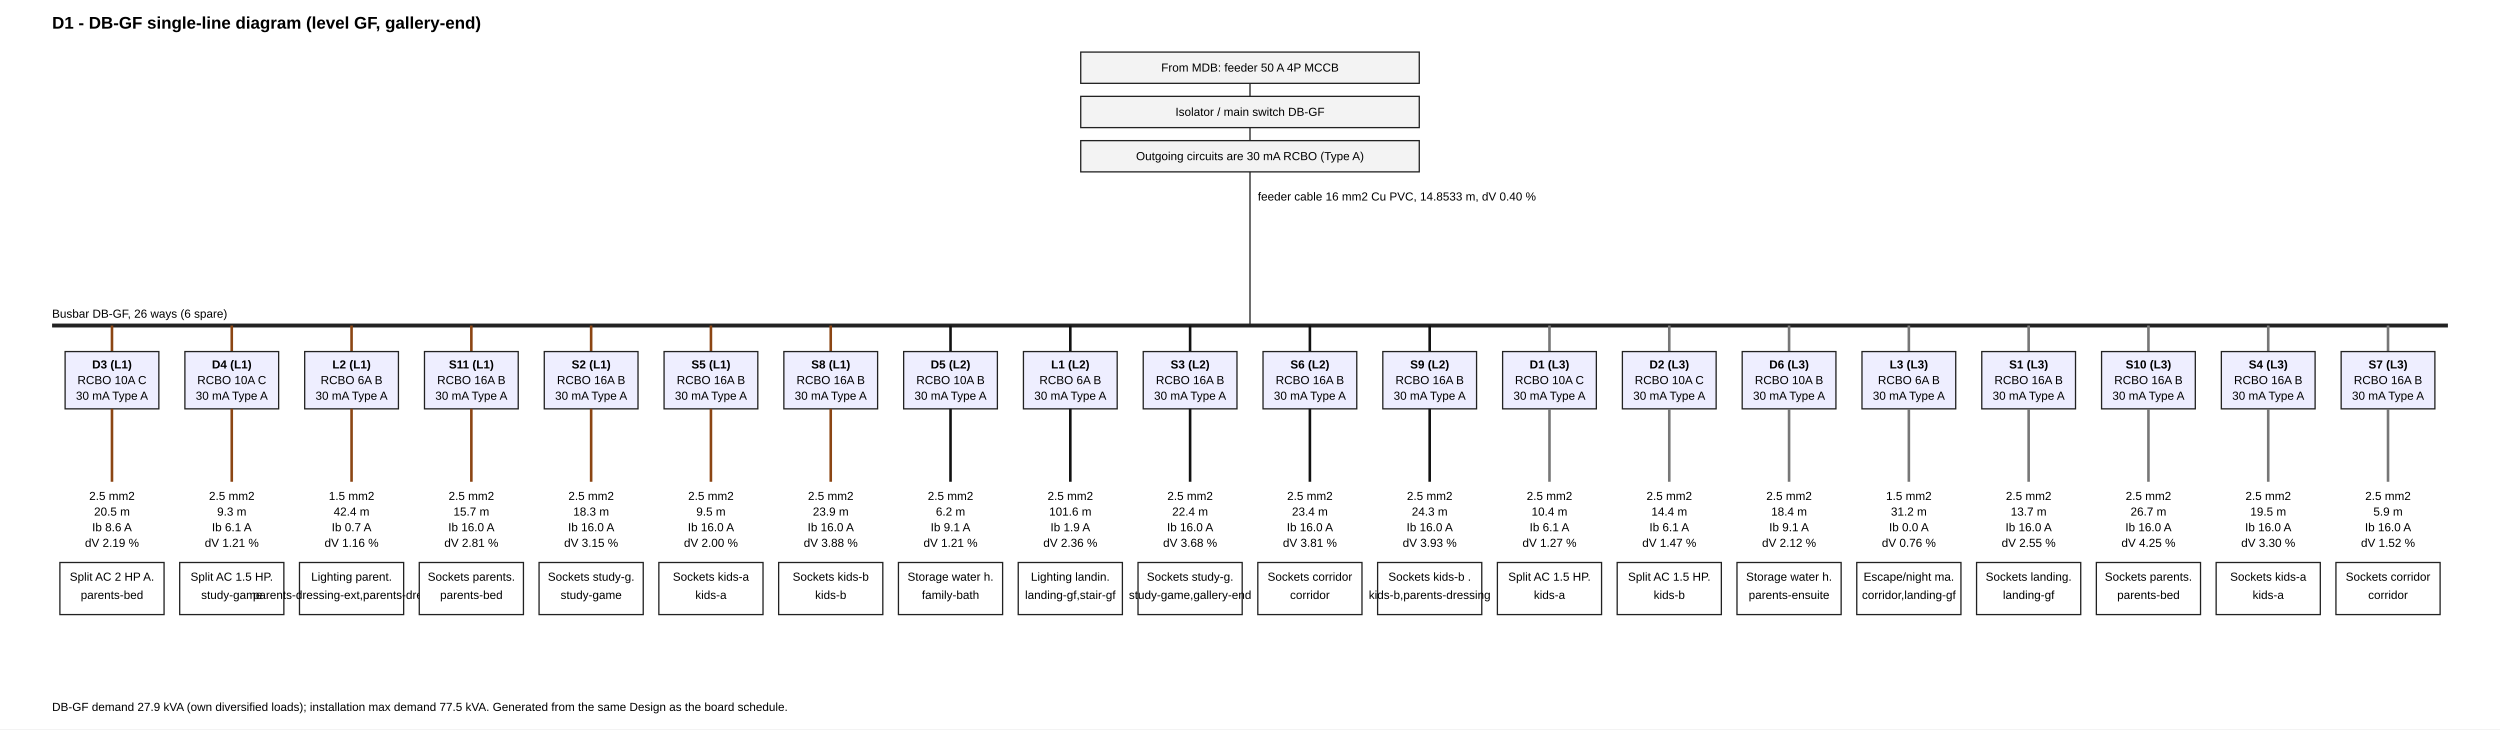
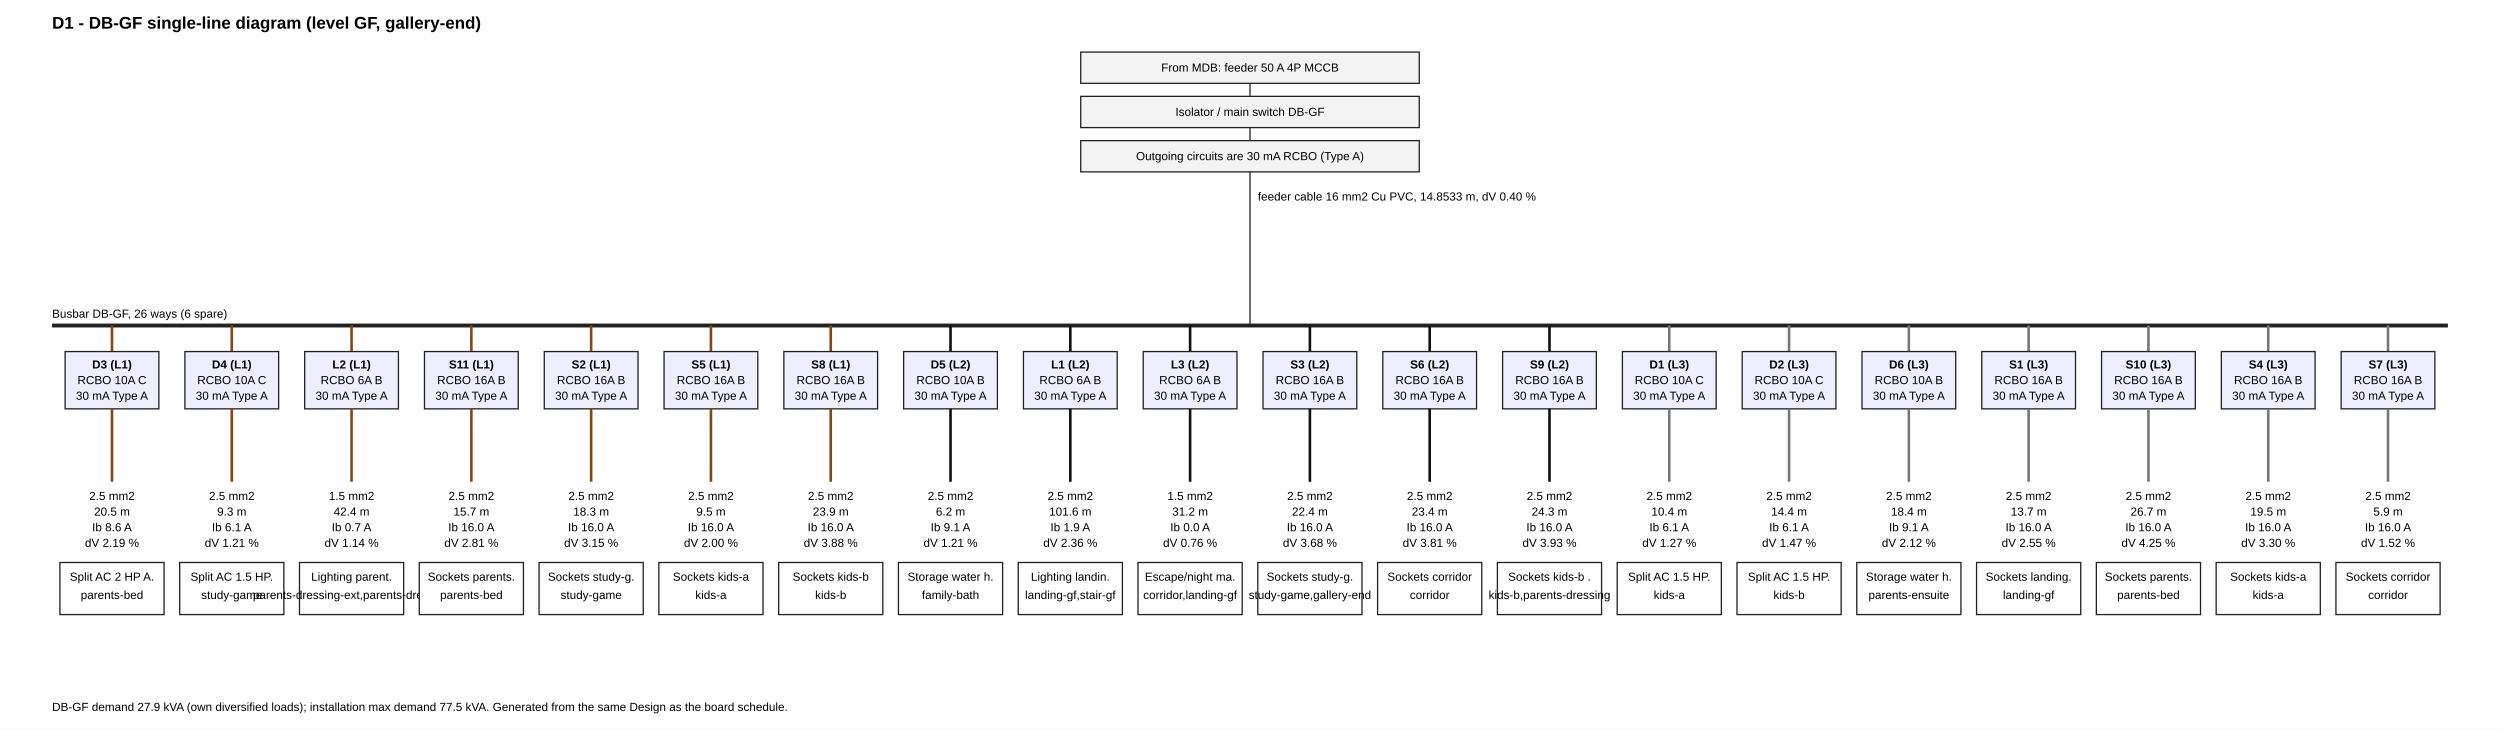
<svg xmlns="http://www.w3.org/2000/svg" width="1920" height="560" viewBox="0 0 1920 560" font-family="Arial,sans-serif" font-size="9">
  <rect width="1920" height="560" fill="#fff" />
  <text x="40" y="22" font-size="13" font-weight="bold">D1 - DB-GF single-line diagram (level GF, gallery-end)</text>
  <rect x="830" y="40" width="260" height="24" fill="#f3f3f3" stroke="#222" />
  <text x="960" y="55" text-anchor="middle">From MDB: feeder 50 A 4P MCCB</text>
  <line x1="960" y1="64" x2="960" y2="74" stroke="#222" />
  <rect x="830" y="74" width="260" height="24" fill="#f3f3f3" stroke="#222" />
  <text x="960" y="89" text-anchor="middle">Isolator / main switch DB-GF</text>
  <line x1="960" y1="98" x2="960" y2="108" stroke="#222" />
  <rect x="830" y="108" width="260" height="24" fill="#f3f3f3" stroke="#222" />
  <text x="960" y="123" text-anchor="middle">Outgoing circuits are 30 mA RCBO (Type A)</text>
  <line x1="960" y1="132" x2="960" y2="250" stroke="#222" />
  <text x="966" y="154">feeder cable 16 mm2 Cu PVC, 14.8533 m, dV 0.40 %</text>
  <line x1="40" y1="250" x2="1880" y2="250" stroke="#222" stroke-width="3" />
  <text x="40" y="244">Busbar DB-GF, 26 ways (6 spare)</text>
  <g id="DB-GF/D3">
    <line x1="86" y1="250" x2="86" y2="270" stroke="#8b4513" stroke-width="2" />
    <rect x="50" y="270" width="72" height="44" fill="#eef" stroke="#222" />
    <text x="86" y="283" text-anchor="middle" font-weight="bold">D3 (L1)</text>
    <text x="86" y="295" text-anchor="middle">RCBO 10A C</text>
    <text x="86" y="307" text-anchor="middle">30 mA Type A</text>
    <line x1="86" y1="314" x2="86" y2="370" stroke="#8b4513" stroke-width="2" />
    <text x="86" y="384" text-anchor="middle">2.5 mm2</text>
    <text x="86" y="396" text-anchor="middle">20.5 m</text>
    <text x="86" y="408" text-anchor="middle">Ib 8.6 A</text>
    <text x="86" y="420" text-anchor="middle">dV 2.19 %</text>
    <rect x="46" y="432" width="80" height="40" fill="#fff" stroke="#222" />
    <text x="86" y="446" text-anchor="middle">Split AC 2 HP A.</text>
    <text x="86" y="460" text-anchor="middle">parents-bed</text>
  </g>
  <g id="DB-GF/D4">
    <line x1="178" y1="250" x2="178" y2="270" stroke="#8b4513" stroke-width="2" />
    <rect x="142" y="270" width="72" height="44" fill="#eef" stroke="#222" />
    <text x="178" y="283" text-anchor="middle" font-weight="bold">D4 (L1)</text>
    <text x="178" y="295" text-anchor="middle">RCBO 10A C</text>
    <text x="178" y="307" text-anchor="middle">30 mA Type A</text>
    <line x1="178" y1="314" x2="178" y2="370" stroke="#8b4513" stroke-width="2" />
    <text x="178" y="384" text-anchor="middle">2.5 mm2</text>
    <text x="178" y="396" text-anchor="middle">9.3 m</text>
    <text x="178" y="408" text-anchor="middle">Ib 6.1 A</text>
    <text x="178" y="420" text-anchor="middle">dV 1.21 %</text>
    <rect x="138" y="432" width="80" height="40" fill="#fff" stroke="#222" />
    <text x="178" y="446" text-anchor="middle">Split AC 1.5 HP.</text>
    <text x="178" y="460" text-anchor="middle">study-game</text>
  </g>
  <g id="DB-GF/L2">
    <line x1="270" y1="250" x2="270" y2="270" stroke="#8b4513" stroke-width="2" />
    <rect x="234" y="270" width="72" height="44" fill="#eef" stroke="#222" />
    <text x="270" y="283" text-anchor="middle" font-weight="bold">L2 (L1)</text>
    <text x="270" y="295" text-anchor="middle">RCBO 6A B</text>
    <text x="270" y="307" text-anchor="middle">30 mA Type A</text>
    <line x1="270" y1="314" x2="270" y2="370" stroke="#8b4513" stroke-width="2" />
    <text x="270" y="384" text-anchor="middle">1.5 mm2</text>
    <text x="270" y="396" text-anchor="middle">42.4 m</text>
    <text x="270" y="408" text-anchor="middle">Ib 0.7 A</text>
-     <text x="270" y="420" text-anchor="middle">dV 1.16 %</text>
+     <text x="270" y="420" text-anchor="middle">dV 1.14 %</text>
    <rect x="230" y="432" width="80" height="40" fill="#fff" stroke="#222" />
    <text x="270" y="446" text-anchor="middle">Lighting parent.</text>
    <text x="270" y="460" text-anchor="middle">parents-dressing-ext,parents-dressing</text>
  </g>
  <g id="DB-GF/S11">
    <line x1="362" y1="250" x2="362" y2="270" stroke="#8b4513" stroke-width="2" />
    <rect x="326" y="270" width="72" height="44" fill="#eef" stroke="#222" />
    <text x="362" y="283" text-anchor="middle" font-weight="bold">S11 (L1)</text>
    <text x="362" y="295" text-anchor="middle">RCBO 16A B</text>
    <text x="362" y="307" text-anchor="middle">30 mA Type A</text>
    <line x1="362" y1="314" x2="362" y2="370" stroke="#8b4513" stroke-width="2" />
    <text x="362" y="384" text-anchor="middle">2.5 mm2</text>
    <text x="362" y="396" text-anchor="middle">15.7 m</text>
    <text x="362" y="408" text-anchor="middle">Ib 16.0 A</text>
    <text x="362" y="420" text-anchor="middle">dV 2.81 %</text>
    <rect x="322" y="432" width="80" height="40" fill="#fff" stroke="#222" />
    <text x="362" y="446" text-anchor="middle">Sockets parents.</text>
    <text x="362" y="460" text-anchor="middle">parents-bed</text>
  </g>
  <g id="DB-GF/S2">
    <line x1="454" y1="250" x2="454" y2="270" stroke="#8b4513" stroke-width="2" />
    <rect x="418" y="270" width="72" height="44" fill="#eef" stroke="#222" />
    <text x="454" y="283" text-anchor="middle" font-weight="bold">S2 (L1)</text>
    <text x="454" y="295" text-anchor="middle">RCBO 16A B</text>
    <text x="454" y="307" text-anchor="middle">30 mA Type A</text>
    <line x1="454" y1="314" x2="454" y2="370" stroke="#8b4513" stroke-width="2" />
    <text x="454" y="384" text-anchor="middle">2.5 mm2</text>
    <text x="454" y="396" text-anchor="middle">18.3 m</text>
    <text x="454" y="408" text-anchor="middle">Ib 16.0 A</text>
    <text x="454" y="420" text-anchor="middle">dV 3.15 %</text>
    <rect x="414" y="432" width="80" height="40" fill="#fff" stroke="#222" />
    <text x="454" y="446" text-anchor="middle">Sockets study-g.</text>
    <text x="454" y="460" text-anchor="middle">study-game</text>
  </g>
  <g id="DB-GF/S5">
    <line x1="546" y1="250" x2="546" y2="270" stroke="#8b4513" stroke-width="2" />
    <rect x="510" y="270" width="72" height="44" fill="#eef" stroke="#222" />
    <text x="546" y="283" text-anchor="middle" font-weight="bold">S5 (L1)</text>
    <text x="546" y="295" text-anchor="middle">RCBO 16A B</text>
    <text x="546" y="307" text-anchor="middle">30 mA Type A</text>
    <line x1="546" y1="314" x2="546" y2="370" stroke="#8b4513" stroke-width="2" />
    <text x="546" y="384" text-anchor="middle">2.5 mm2</text>
    <text x="546" y="396" text-anchor="middle">9.5 m</text>
    <text x="546" y="408" text-anchor="middle">Ib 16.0 A</text>
    <text x="546" y="420" text-anchor="middle">dV 2.00 %</text>
    <rect x="506" y="432" width="80" height="40" fill="#fff" stroke="#222" />
    <text x="546" y="446" text-anchor="middle">Sockets kids-a</text>
    <text x="546" y="460" text-anchor="middle">kids-a</text>
  </g>
  <g id="DB-GF/S8">
    <line x1="638" y1="250" x2="638" y2="270" stroke="#8b4513" stroke-width="2" />
    <rect x="602" y="270" width="72" height="44" fill="#eef" stroke="#222" />
    <text x="638" y="283" text-anchor="middle" font-weight="bold">S8 (L1)</text>
    <text x="638" y="295" text-anchor="middle">RCBO 16A B</text>
    <text x="638" y="307" text-anchor="middle">30 mA Type A</text>
    <line x1="638" y1="314" x2="638" y2="370" stroke="#8b4513" stroke-width="2" />
    <text x="638" y="384" text-anchor="middle">2.5 mm2</text>
    <text x="638" y="396" text-anchor="middle">23.9 m</text>
    <text x="638" y="408" text-anchor="middle">Ib 16.0 A</text>
    <text x="638" y="420" text-anchor="middle">dV 3.88 %</text>
    <rect x="598" y="432" width="80" height="40" fill="#fff" stroke="#222" />
    <text x="638" y="446" text-anchor="middle">Sockets kids-b</text>
    <text x="638" y="460" text-anchor="middle">kids-b</text>
  </g>
  <g id="DB-GF/D5">
    <line x1="730" y1="250" x2="730" y2="270" stroke="#111" stroke-width="2" />
    <rect x="694" y="270" width="72" height="44" fill="#eef" stroke="#222" />
    <text x="730" y="283" text-anchor="middle" font-weight="bold">D5 (L2)</text>
    <text x="730" y="295" text-anchor="middle">RCBO 10A B</text>
    <text x="730" y="307" text-anchor="middle">30 mA Type A</text>
    <line x1="730" y1="314" x2="730" y2="370" stroke="#111" stroke-width="2" />
    <text x="730" y="384" text-anchor="middle">2.5 mm2</text>
    <text x="730" y="396" text-anchor="middle">6.2 m</text>
    <text x="730" y="408" text-anchor="middle">Ib 9.1 A</text>
    <text x="730" y="420" text-anchor="middle">dV 1.21 %</text>
    <rect x="690" y="432" width="80" height="40" fill="#fff" stroke="#222" />
    <text x="730" y="446" text-anchor="middle">Storage water h.</text>
    <text x="730" y="460" text-anchor="middle">family-bath</text>
  </g>
  <g id="DB-GF/L1">
    <line x1="822" y1="250" x2="822" y2="270" stroke="#111" stroke-width="2" />
    <rect x="786" y="270" width="72" height="44" fill="#eef" stroke="#222" />
    <text x="822" y="283" text-anchor="middle" font-weight="bold">L1 (L2)</text>
    <text x="822" y="295" text-anchor="middle">RCBO 6A B</text>
    <text x="822" y="307" text-anchor="middle">30 mA Type A</text>
    <line x1="822" y1="314" x2="822" y2="370" stroke="#111" stroke-width="2" />
    <text x="822" y="384" text-anchor="middle">2.5 mm2</text>
    <text x="822" y="396" text-anchor="middle">101.6 m</text>
    <text x="822" y="408" text-anchor="middle">Ib 1.9 A</text>
    <text x="822" y="420" text-anchor="middle">dV 2.36 %</text>
    <rect x="782" y="432" width="80" height="40" fill="#fff" stroke="#222" />
    <text x="822" y="446" text-anchor="middle">Lighting landin.</text>
    <text x="822" y="460" text-anchor="middle">landing-gf,stair-gf</text>
  </g>
-   <g id="DB-GF/S3">
+   <g id="DB-GF/L3">
    <line x1="914" y1="250" x2="914" y2="270" stroke="#111" stroke-width="2" />
    <rect x="878" y="270" width="72" height="44" fill="#eef" stroke="#222" />
-     <text x="914" y="283" text-anchor="middle" font-weight="bold">S3 (L2)</text>
-     <text x="914" y="295" text-anchor="middle">RCBO 16A B</text>
+     <text x="914" y="283" text-anchor="middle" font-weight="bold">L3 (L2)</text>
+     <text x="914" y="295" text-anchor="middle">RCBO 6A B</text>
    <text x="914" y="307" text-anchor="middle">30 mA Type A</text>
    <line x1="914" y1="314" x2="914" y2="370" stroke="#111" stroke-width="2" />
-     <text x="914" y="384" text-anchor="middle">2.5 mm2</text>
-     <text x="914" y="396" text-anchor="middle">22.4 m</text>
-     <text x="914" y="408" text-anchor="middle">Ib 16.0 A</text>
-     <text x="914" y="420" text-anchor="middle">dV 3.68 %</text>
+     <text x="914" y="384" text-anchor="middle">1.5 mm2</text>
+     <text x="914" y="396" text-anchor="middle">31.2 m</text>
+     <text x="914" y="408" text-anchor="middle">Ib 0.0 A</text>
+     <text x="914" y="420" text-anchor="middle">dV 0.76 %</text>
    <rect x="874" y="432" width="80" height="40" fill="#fff" stroke="#222" />
-     <text x="914" y="446" text-anchor="middle">Sockets study-g.</text>
-     <text x="914" y="460" text-anchor="middle">study-game,gallery-end</text>
-   </g>
-   <g id="DB-GF/S6">
+     <text x="914" y="446" text-anchor="middle">Escape/night ma.</text>
+     <text x="914" y="460" text-anchor="middle">corridor,landing-gf</text>
+   </g>
+   <g id="DB-GF/S3">
    <line x1="1006" y1="250" x2="1006" y2="270" stroke="#111" stroke-width="2" />
    <rect x="970" y="270" width="72" height="44" fill="#eef" stroke="#222" />
-     <text x="1006" y="283" text-anchor="middle" font-weight="bold">S6 (L2)</text>
+     <text x="1006" y="283" text-anchor="middle" font-weight="bold">S3 (L2)</text>
    <text x="1006" y="295" text-anchor="middle">RCBO 16A B</text>
    <text x="1006" y="307" text-anchor="middle">30 mA Type A</text>
    <line x1="1006" y1="314" x2="1006" y2="370" stroke="#111" stroke-width="2" />
    <text x="1006" y="384" text-anchor="middle">2.5 mm2</text>
-     <text x="1006" y="396" text-anchor="middle">23.4 m</text>
+     <text x="1006" y="396" text-anchor="middle">22.4 m</text>
    <text x="1006" y="408" text-anchor="middle">Ib 16.0 A</text>
-     <text x="1006" y="420" text-anchor="middle">dV 3.81 %</text>
+     <text x="1006" y="420" text-anchor="middle">dV 3.68 %</text>
    <rect x="966" y="432" width="80" height="40" fill="#fff" stroke="#222" />
-     <text x="1006" y="446" text-anchor="middle">Sockets corridor</text>
-     <text x="1006" y="460" text-anchor="middle">corridor</text>
-   </g>
-   <g id="DB-GF/S9">
+     <text x="1006" y="446" text-anchor="middle">Sockets study-g.</text>
+     <text x="1006" y="460" text-anchor="middle">study-game,gallery-end</text>
+   </g>
+   <g id="DB-GF/S6">
    <line x1="1098" y1="250" x2="1098" y2="270" stroke="#111" stroke-width="2" />
    <rect x="1062" y="270" width="72" height="44" fill="#eef" stroke="#222" />
-     <text x="1098" y="283" text-anchor="middle" font-weight="bold">S9 (L2)</text>
+     <text x="1098" y="283" text-anchor="middle" font-weight="bold">S6 (L2)</text>
    <text x="1098" y="295" text-anchor="middle">RCBO 16A B</text>
    <text x="1098" y="307" text-anchor="middle">30 mA Type A</text>
    <line x1="1098" y1="314" x2="1098" y2="370" stroke="#111" stroke-width="2" />
    <text x="1098" y="384" text-anchor="middle">2.5 mm2</text>
-     <text x="1098" y="396" text-anchor="middle">24.3 m</text>
+     <text x="1098" y="396" text-anchor="middle">23.4 m</text>
    <text x="1098" y="408" text-anchor="middle">Ib 16.0 A</text>
-     <text x="1098" y="420" text-anchor="middle">dV 3.93 %</text>
+     <text x="1098" y="420" text-anchor="middle">dV 3.81 %</text>
    <rect x="1058" y="432" width="80" height="40" fill="#fff" stroke="#222" />
-     <text x="1098" y="446" text-anchor="middle">Sockets kids-b .</text>
-     <text x="1098" y="460" text-anchor="middle">kids-b,parents-dressing</text>
+     <text x="1098" y="446" text-anchor="middle">Sockets corridor</text>
+     <text x="1098" y="460" text-anchor="middle">corridor</text>
+   </g>
+   <g id="DB-GF/S9">
+     <line x1="1190" y1="250" x2="1190" y2="270" stroke="#111" stroke-width="2" />
+     <rect x="1154" y="270" width="72" height="44" fill="#eef" stroke="#222" />
+     <text x="1190" y="283" text-anchor="middle" font-weight="bold">S9 (L2)</text>
+     <text x="1190" y="295" text-anchor="middle">RCBO 16A B</text>
+     <text x="1190" y="307" text-anchor="middle">30 mA Type A</text>
+     <line x1="1190" y1="314" x2="1190" y2="370" stroke="#111" stroke-width="2" />
+     <text x="1190" y="384" text-anchor="middle">2.5 mm2</text>
+     <text x="1190" y="396" text-anchor="middle">24.3 m</text>
+     <text x="1190" y="408" text-anchor="middle">Ib 16.0 A</text>
+     <text x="1190" y="420" text-anchor="middle">dV 3.93 %</text>
+     <rect x="1150" y="432" width="80" height="40" fill="#fff" stroke="#222" />
+     <text x="1190" y="446" text-anchor="middle">Sockets kids-b .</text>
+     <text x="1190" y="460" text-anchor="middle">kids-b,parents-dressing</text>
  </g>
  <g id="DB-GF/D1">
-     <line x1="1190" y1="250" x2="1190" y2="270" stroke="#777" stroke-width="2" />
-     <rect x="1154" y="270" width="72" height="44" fill="#eef" stroke="#222" />
-     <text x="1190" y="283" text-anchor="middle" font-weight="bold">D1 (L3)</text>
-     <text x="1190" y="295" text-anchor="middle">RCBO 10A C</text>
-     <text x="1190" y="307" text-anchor="middle">30 mA Type A</text>
-     <line x1="1190" y1="314" x2="1190" y2="370" stroke="#777" stroke-width="2" />
-     <text x="1190" y="384" text-anchor="middle">2.5 mm2</text>
-     <text x="1190" y="396" text-anchor="middle">10.4 m</text>
-     <text x="1190" y="408" text-anchor="middle">Ib 6.1 A</text>
-     <text x="1190" y="420" text-anchor="middle">dV 1.27 %</text>
-     <rect x="1150" y="432" width="80" height="40" fill="#fff" stroke="#222" />
-     <text x="1190" y="446" text-anchor="middle">Split AC 1.5 HP.</text>
-     <text x="1190" y="460" text-anchor="middle">kids-a</text>
-   </g>
-   <g id="DB-GF/D2">
    <line x1="1282" y1="250" x2="1282" y2="270" stroke="#777" stroke-width="2" />
    <rect x="1246" y="270" width="72" height="44" fill="#eef" stroke="#222" />
-     <text x="1282" y="283" text-anchor="middle" font-weight="bold">D2 (L3)</text>
+     <text x="1282" y="283" text-anchor="middle" font-weight="bold">D1 (L3)</text>
    <text x="1282" y="295" text-anchor="middle">RCBO 10A C</text>
    <text x="1282" y="307" text-anchor="middle">30 mA Type A</text>
    <line x1="1282" y1="314" x2="1282" y2="370" stroke="#777" stroke-width="2" />
    <text x="1282" y="384" text-anchor="middle">2.5 mm2</text>
-     <text x="1282" y="396" text-anchor="middle">14.4 m</text>
+     <text x="1282" y="396" text-anchor="middle">10.4 m</text>
    <text x="1282" y="408" text-anchor="middle">Ib 6.1 A</text>
-     <text x="1282" y="420" text-anchor="middle">dV 1.47 %</text>
+     <text x="1282" y="420" text-anchor="middle">dV 1.27 %</text>
    <rect x="1242" y="432" width="80" height="40" fill="#fff" stroke="#222" />
    <text x="1282" y="446" text-anchor="middle">Split AC 1.5 HP.</text>
-     <text x="1282" y="460" text-anchor="middle">kids-b</text>
-   </g>
-   <g id="DB-GF/D6">
+     <text x="1282" y="460" text-anchor="middle">kids-a</text>
+   </g>
+   <g id="DB-GF/D2">
    <line x1="1374" y1="250" x2="1374" y2="270" stroke="#777" stroke-width="2" />
    <rect x="1338" y="270" width="72" height="44" fill="#eef" stroke="#222" />
-     <text x="1374" y="283" text-anchor="middle" font-weight="bold">D6 (L3)</text>
-     <text x="1374" y="295" text-anchor="middle">RCBO 10A B</text>
+     <text x="1374" y="283" text-anchor="middle" font-weight="bold">D2 (L3)</text>
+     <text x="1374" y="295" text-anchor="middle">RCBO 10A C</text>
    <text x="1374" y="307" text-anchor="middle">30 mA Type A</text>
    <line x1="1374" y1="314" x2="1374" y2="370" stroke="#777" stroke-width="2" />
    <text x="1374" y="384" text-anchor="middle">2.5 mm2</text>
-     <text x="1374" y="396" text-anchor="middle">18.4 m</text>
-     <text x="1374" y="408" text-anchor="middle">Ib 9.1 A</text>
-     <text x="1374" y="420" text-anchor="middle">dV 2.12 %</text>
+     <text x="1374" y="396" text-anchor="middle">14.4 m</text>
+     <text x="1374" y="408" text-anchor="middle">Ib 6.1 A</text>
+     <text x="1374" y="420" text-anchor="middle">dV 1.47 %</text>
    <rect x="1334" y="432" width="80" height="40" fill="#fff" stroke="#222" />
-     <text x="1374" y="446" text-anchor="middle">Storage water h.</text>
-     <text x="1374" y="460" text-anchor="middle">parents-ensuite</text>
-   </g>
-   <g id="DB-GF/L3">
+     <text x="1374" y="446" text-anchor="middle">Split AC 1.5 HP.</text>
+     <text x="1374" y="460" text-anchor="middle">kids-b</text>
+   </g>
+   <g id="DB-GF/D6">
    <line x1="1466" y1="250" x2="1466" y2="270" stroke="#777" stroke-width="2" />
    <rect x="1430" y="270" width="72" height="44" fill="#eef" stroke="#222" />
-     <text x="1466" y="283" text-anchor="middle" font-weight="bold">L3 (L3)</text>
-     <text x="1466" y="295" text-anchor="middle">RCBO 6A B</text>
+     <text x="1466" y="283" text-anchor="middle" font-weight="bold">D6 (L3)</text>
+     <text x="1466" y="295" text-anchor="middle">RCBO 10A B</text>
    <text x="1466" y="307" text-anchor="middle">30 mA Type A</text>
    <line x1="1466" y1="314" x2="1466" y2="370" stroke="#777" stroke-width="2" />
-     <text x="1466" y="384" text-anchor="middle">1.5 mm2</text>
-     <text x="1466" y="396" text-anchor="middle">31.2 m</text>
-     <text x="1466" y="408" text-anchor="middle">Ib 0.0 A</text>
-     <text x="1466" y="420" text-anchor="middle">dV 0.76 %</text>
+     <text x="1466" y="384" text-anchor="middle">2.5 mm2</text>
+     <text x="1466" y="396" text-anchor="middle">18.4 m</text>
+     <text x="1466" y="408" text-anchor="middle">Ib 9.1 A</text>
+     <text x="1466" y="420" text-anchor="middle">dV 2.12 %</text>
    <rect x="1426" y="432" width="80" height="40" fill="#fff" stroke="#222" />
-     <text x="1466" y="446" text-anchor="middle">Escape/night ma.</text>
-     <text x="1466" y="460" text-anchor="middle">corridor,landing-gf</text>
+     <text x="1466" y="446" text-anchor="middle">Storage water h.</text>
+     <text x="1466" y="460" text-anchor="middle">parents-ensuite</text>
  </g>
  <g id="DB-GF/S1">
    <line x1="1558" y1="250" x2="1558" y2="270" stroke="#777" stroke-width="2" />
    <rect x="1522" y="270" width="72" height="44" fill="#eef" stroke="#222" />
    <text x="1558" y="283" text-anchor="middle" font-weight="bold">S1 (L3)</text>
    <text x="1558" y="295" text-anchor="middle">RCBO 16A B</text>
    <text x="1558" y="307" text-anchor="middle">30 mA Type A</text>
    <line x1="1558" y1="314" x2="1558" y2="370" stroke="#777" stroke-width="2" />
    <text x="1558" y="384" text-anchor="middle">2.5 mm2</text>
    <text x="1558" y="396" text-anchor="middle">13.7 m</text>
    <text x="1558" y="408" text-anchor="middle">Ib 16.0 A</text>
    <text x="1558" y="420" text-anchor="middle">dV 2.55 %</text>
    <rect x="1518" y="432" width="80" height="40" fill="#fff" stroke="#222" />
    <text x="1558" y="446" text-anchor="middle">Sockets landing.</text>
    <text x="1558" y="460" text-anchor="middle">landing-gf</text>
  </g>
  <g id="DB-GF/S10">
    <line x1="1650" y1="250" x2="1650" y2="270" stroke="#777" stroke-width="2" />
    <rect x="1614" y="270" width="72" height="44" fill="#eef" stroke="#222" />
    <text x="1650" y="283" text-anchor="middle" font-weight="bold">S10 (L3)</text>
    <text x="1650" y="295" text-anchor="middle">RCBO 16A B</text>
    <text x="1650" y="307" text-anchor="middle">30 mA Type A</text>
    <line x1="1650" y1="314" x2="1650" y2="370" stroke="#777" stroke-width="2" />
    <text x="1650" y="384" text-anchor="middle">2.5 mm2</text>
    <text x="1650" y="396" text-anchor="middle">26.7 m</text>
    <text x="1650" y="408" text-anchor="middle">Ib 16.0 A</text>
    <text x="1650" y="420" text-anchor="middle">dV 4.25 %</text>
    <rect x="1610" y="432" width="80" height="40" fill="#fff" stroke="#222" />
    <text x="1650" y="446" text-anchor="middle">Sockets parents.</text>
    <text x="1650" y="460" text-anchor="middle">parents-bed</text>
  </g>
  <g id="DB-GF/S4">
    <line x1="1742" y1="250" x2="1742" y2="270" stroke="#777" stroke-width="2" />
    <rect x="1706" y="270" width="72" height="44" fill="#eef" stroke="#222" />
    <text x="1742" y="283" text-anchor="middle" font-weight="bold">S4 (L3)</text>
    <text x="1742" y="295" text-anchor="middle">RCBO 16A B</text>
    <text x="1742" y="307" text-anchor="middle">30 mA Type A</text>
    <line x1="1742" y1="314" x2="1742" y2="370" stroke="#777" stroke-width="2" />
    <text x="1742" y="384" text-anchor="middle">2.5 mm2</text>
    <text x="1742" y="396" text-anchor="middle">19.5 m</text>
    <text x="1742" y="408" text-anchor="middle">Ib 16.0 A</text>
    <text x="1742" y="420" text-anchor="middle">dV 3.30 %</text>
    <rect x="1702" y="432" width="80" height="40" fill="#fff" stroke="#222" />
    <text x="1742" y="446" text-anchor="middle">Sockets kids-a</text>
    <text x="1742" y="460" text-anchor="middle">kids-a</text>
  </g>
  <g id="DB-GF/S7">
    <line x1="1834" y1="250" x2="1834" y2="270" stroke="#777" stroke-width="2" />
    <rect x="1798" y="270" width="72" height="44" fill="#eef" stroke="#222" />
    <text x="1834" y="283" text-anchor="middle" font-weight="bold">S7 (L3)</text>
    <text x="1834" y="295" text-anchor="middle">RCBO 16A B</text>
    <text x="1834" y="307" text-anchor="middle">30 mA Type A</text>
    <line x1="1834" y1="314" x2="1834" y2="370" stroke="#777" stroke-width="2" />
    <text x="1834" y="384" text-anchor="middle">2.5 mm2</text>
    <text x="1834" y="396" text-anchor="middle">5.9 m</text>
    <text x="1834" y="408" text-anchor="middle">Ib 16.0 A</text>
    <text x="1834" y="420" text-anchor="middle">dV 1.52 %</text>
    <rect x="1794" y="432" width="80" height="40" fill="#fff" stroke="#222" />
    <text x="1834" y="446" text-anchor="middle">Sockets corridor</text>
    <text x="1834" y="460" text-anchor="middle">corridor</text>
  </g>
  <text x="40" y="546">DB-GF demand 27.9 kVA (own diversified loads); installation max demand 77.5 kVA. Generated from the same Design as the board schedule.</text>
</svg>
